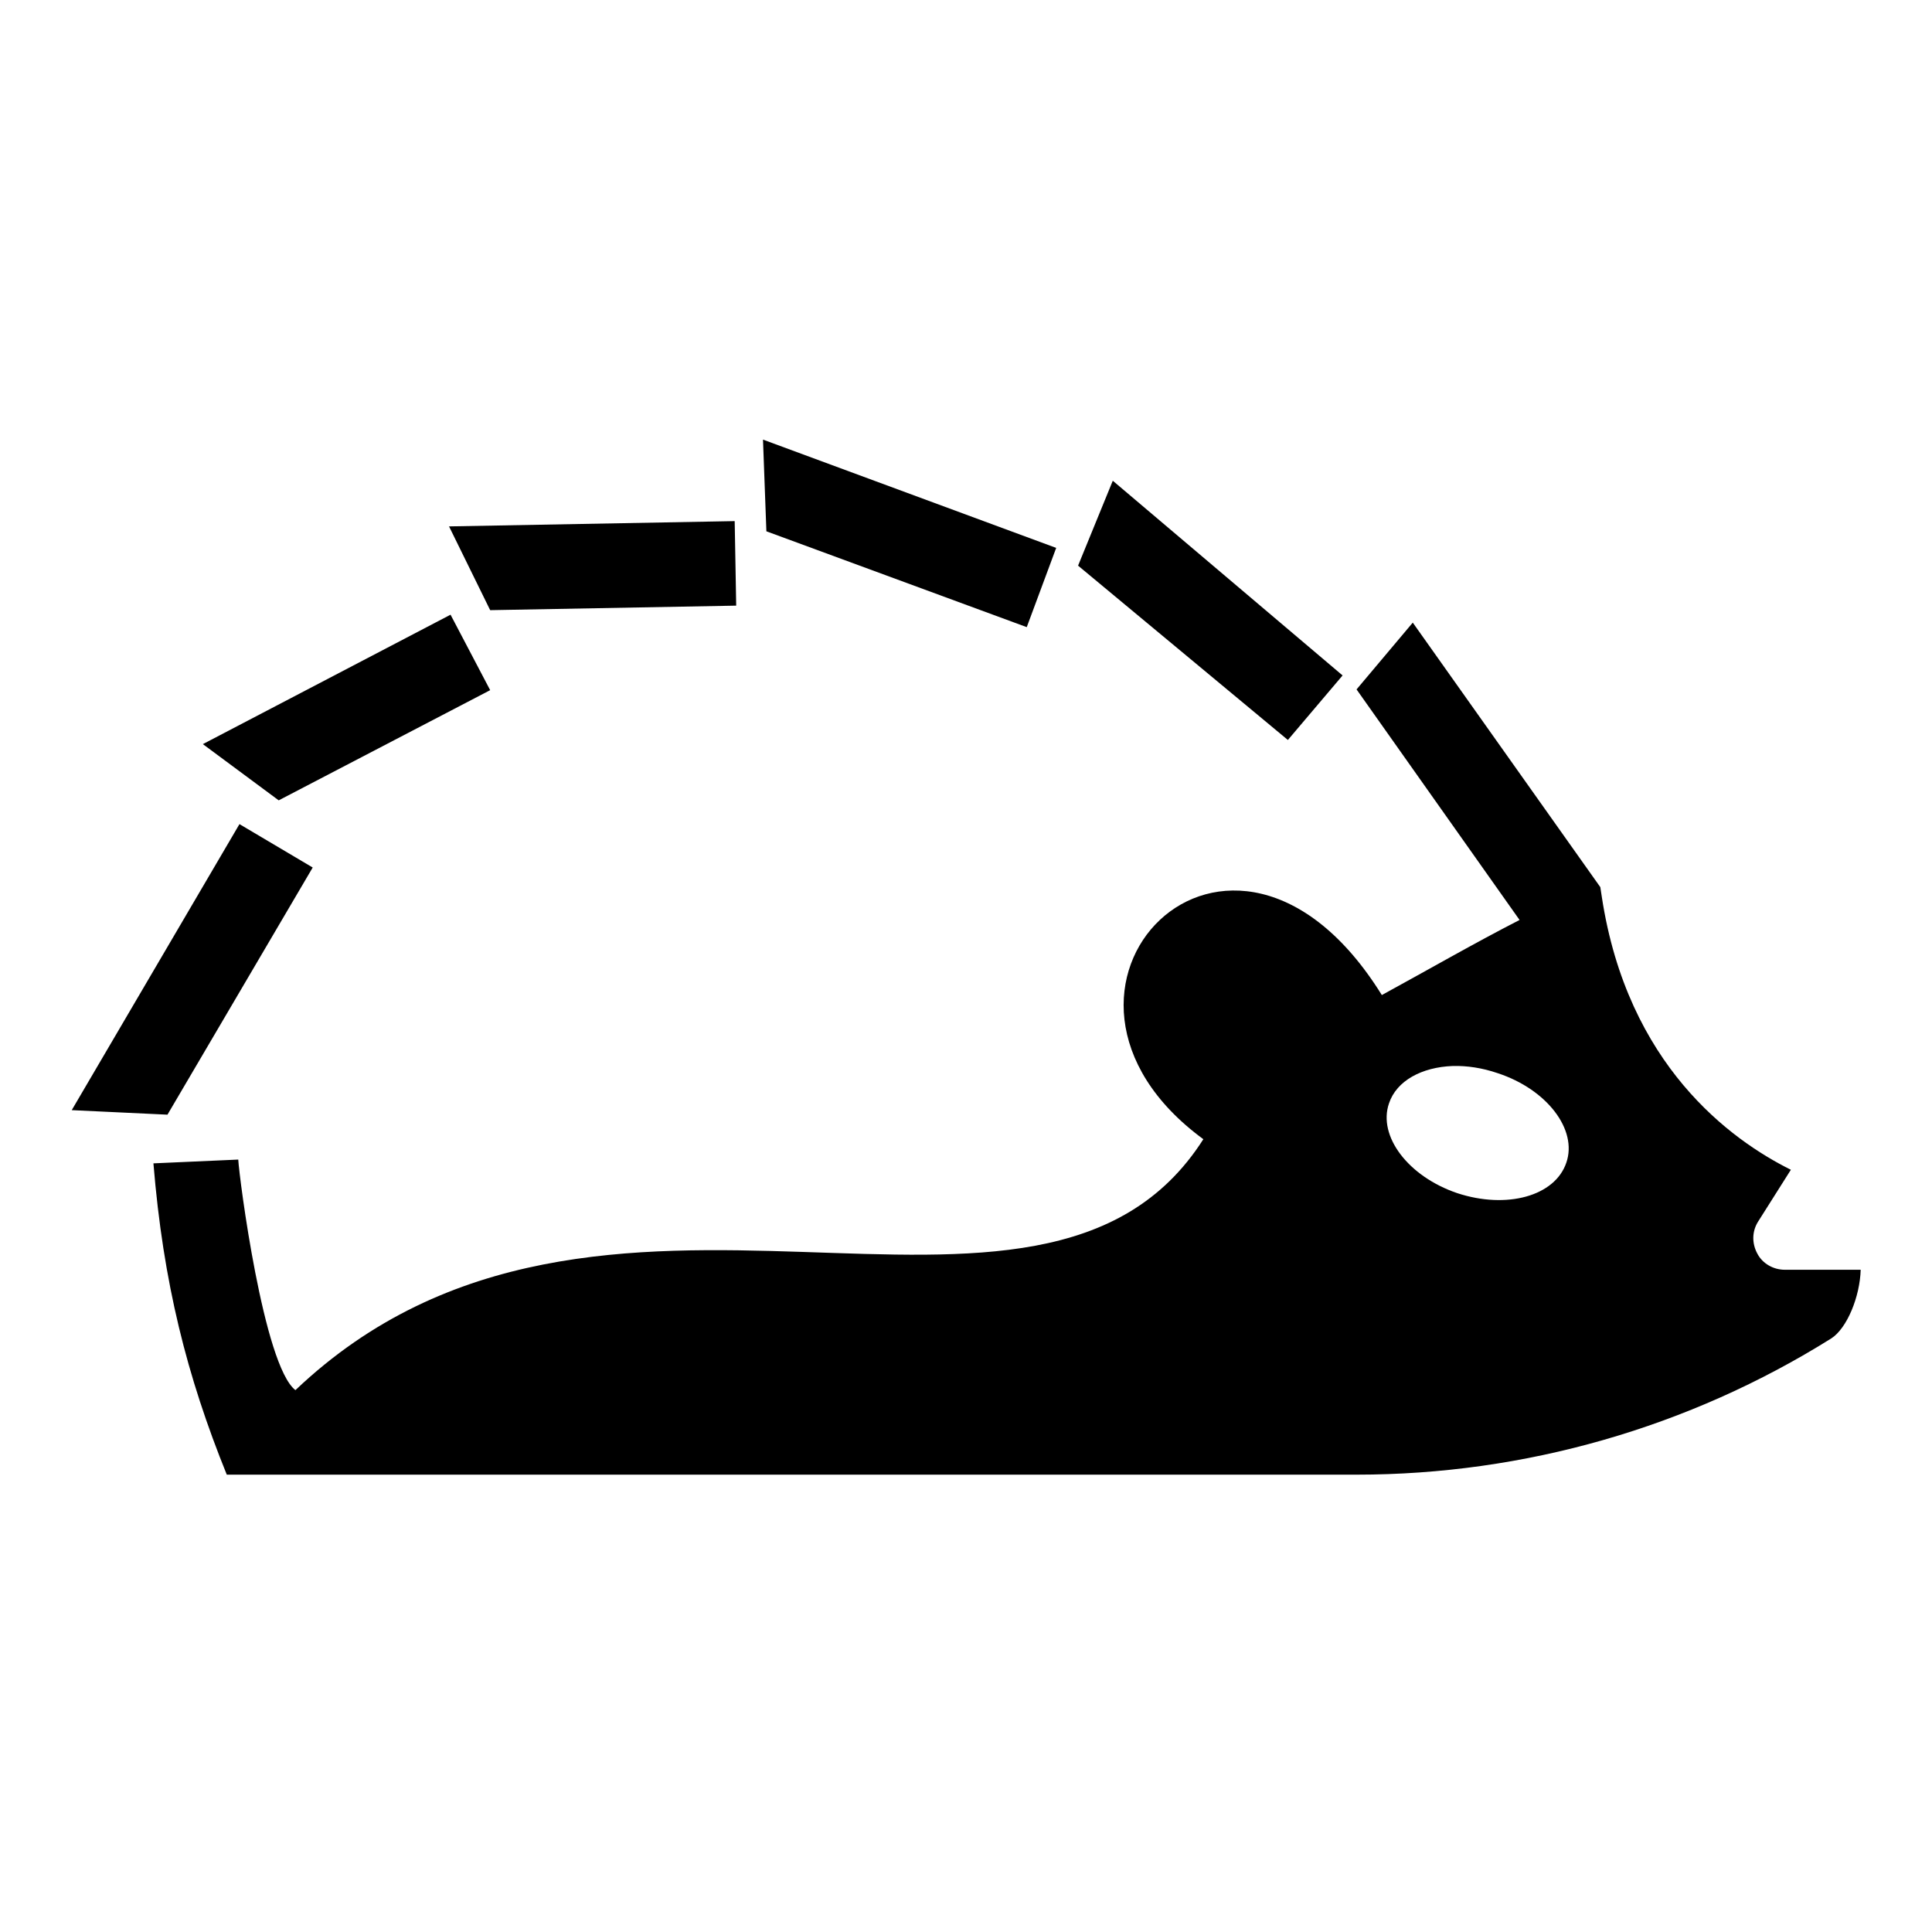
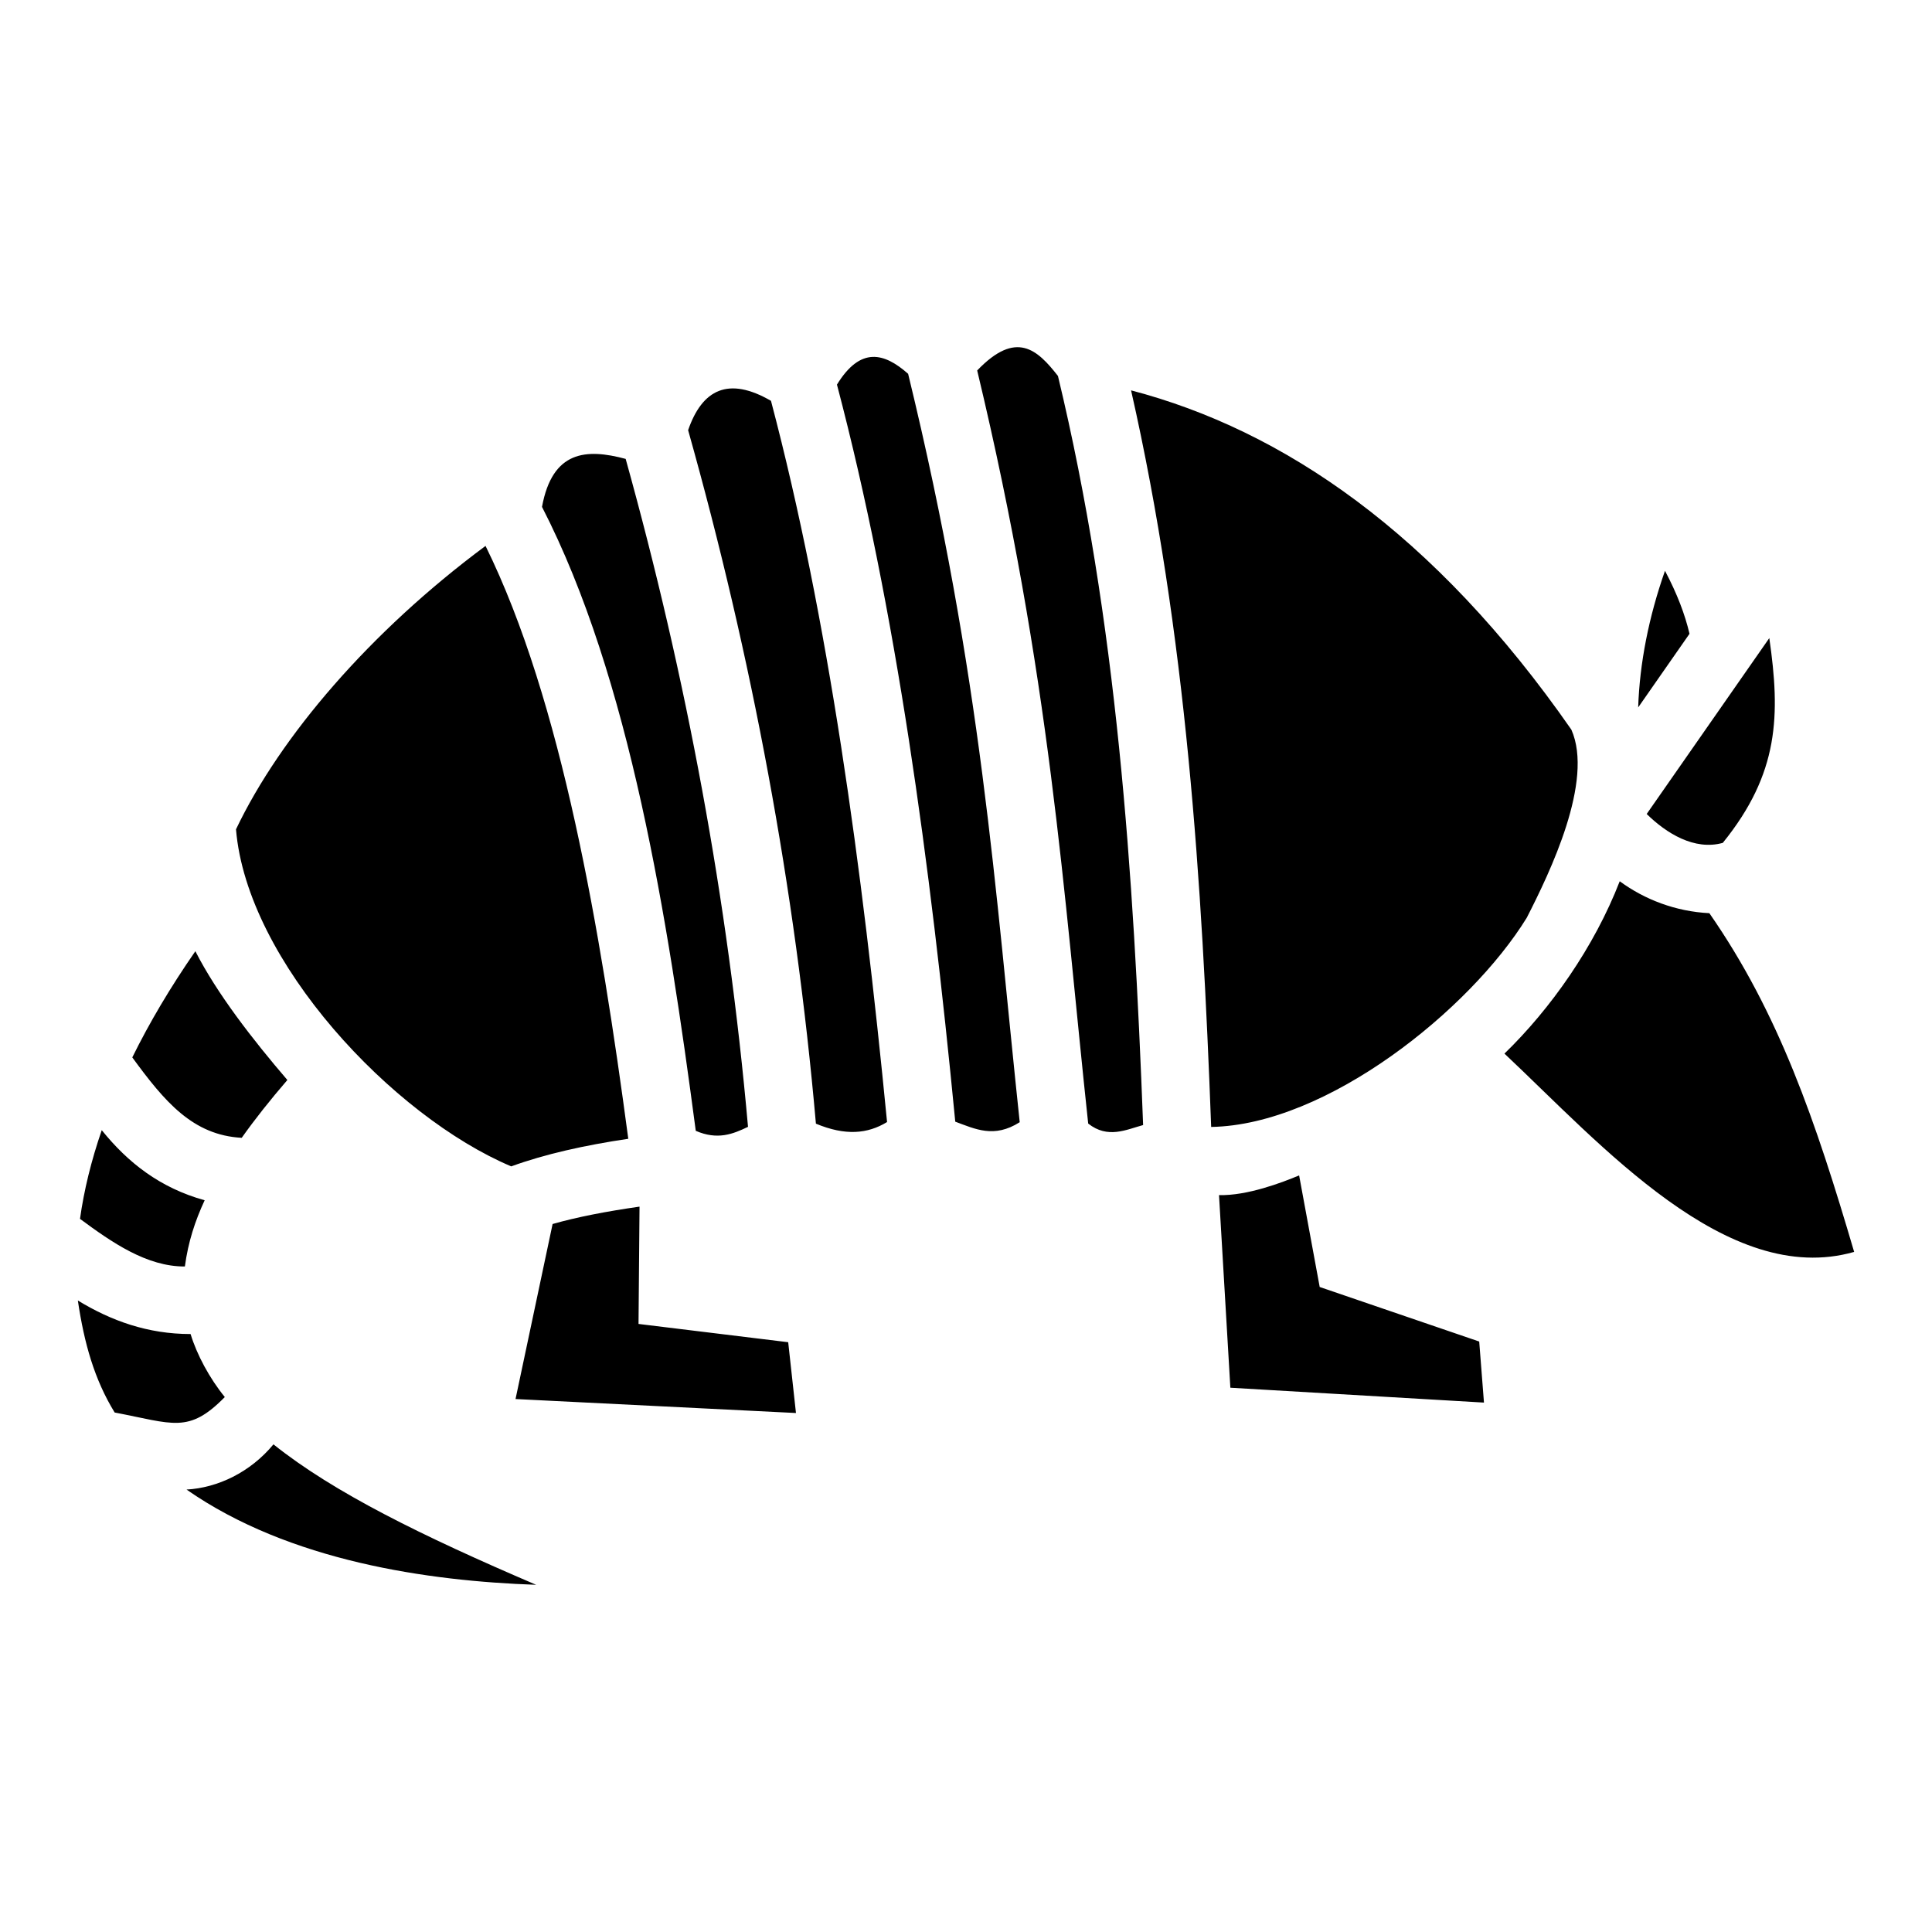
<svg xmlns="http://www.w3.org/2000/svg" viewBox="0 0 512 512" fill="currentColor">
-   <path fill="currentColor" d="m202.2 116.5l.9 24.3l69 25.4l7.8-21zm92.7 10.9l-9.2 22.5l55.6 46.2l14.5-17.1zm-100.2 10.7l-75.7 1.4l10.9 22.2l65.2-1.2zm-75.3 24.8l-65.64 34.3l20.1 14.9l56.04-29.2zm255 2.1l-14.9 17.7l43.2 61.1c-11.9 6.1-24.4 13.3-36.5 19.9c-40.1-64.6-101-1.2-47.3 38.2c-43.3 67.9-159.7-10.4-240.61 66.5c-8.44-6.5-14.9-56.3-15.15-61.1l-22.48 1c2.58 31.6 8.9 56.5 19.44 82.5h299.4c44.5 0 88.1-12.5 125.8-36.1c4.2-2.7 7.6-11.1 7.8-18.2H473c-3 0-5.9-1.6-7.3-4.3c-1.5-2.8-1.4-6 .3-8.6l8.6-13.6c-15.9-7.9-43.3-27.7-50.1-72.3l-.4-2.6zM63.46 218.4l-44.45 75.8l25.37 1.2l38.49-65.5zM385 282.5c3.8-.1 7.8.5 11.9 1.9c13.1 4.3 21.2 15 18.2 23.7c-3 8.9-15.8 12.4-28.9 8.1c-13-4.4-21.1-15.1-18.1-23.8c2-6 8.7-9.6 16.9-9.9" />
+   <path fill="currentColor" d="M258.964 98.177c19.474 81.198 22.837 138.376 29.418 199.58c5.197 4.104 10.045 1.62 14.556.394c-2.54-67.018-6.907-133.43-22.57-198.521c-5.444-6.958-11.041-12.267-21.404-1.453m-18.3.886c-6.34-5.598-12.63-7.29-18.862 2.862c15.711 59.642 24.675 126.308 31.353 195.33c5.286 1.946 10.299 4.466 17.082.138c-6.566-61.644-9.961-117.746-29.574-198.33zm59.081 4.385c14.697 64.812 18.785 130.151 21.227 195.203c30.691-.507 68.639-31.081 83.63-55.426c6.193-12.098 17.828-36.263 11.829-49.857c-36.256-52.123-76.418-79.379-116.686-89.92m-95.426 2.776c-11.293-6.533-18.23-3.024-21.959 7.773c16.906 60.11 28.38 121.345 33.866 183.787c7.81 3.25 13.668 2.722 18.855-.431c-6.635-68.112-15.545-133.449-30.762-191.13zm-38.511 15.388c-10.479-2.814-19.432-2.2-22.172 12.715c23.359 45.476 33.284 108.944 40.75 165.354c5.785 2.506 9.853.862 13.845-1.059c-5.325-60.082-16.292-119.043-32.423-177.01m-37.135 23.059c-30.67 22.768-54.426 50.552-66.131 75.11c2.91 35.095 41.601 76.088 72.94 89.321c8.894-3.243 19.45-5.596 31.02-7.314c-7.353-55.038-17.588-116.038-37.83-157.117zm312.566 6.596c-4.296 12.208-6.724 24.532-7.105 36.207l13.603-19.516c-1.205-5.133-3.25-10.537-6.498-16.691m27.645 17.832l-32.494 46.617c5.218 5.11 12.63 9.746 20.166 7.656c14.962-18.47 15.272-33.867 12.328-54.273m-39.64 64.443c-6.776 17.482-18.375 33.87-30.548 45.676c25.578 24.05 59.042 62.16 92.672 52.549c-10.194-34.648-19.931-63.251-38.37-89.764c-8.91-.443-17.135-3.6-23.755-8.461zM51.771 252.08c-6.615 9.542-12.185 18.954-16.712 28.145c8.554 11.699 16.022 20.614 29 21.308c3.489-4.933 7.535-10.022 12.097-15.322c-9.148-10.65-18.675-22.927-24.385-34.131m-24.808 47.424c-2.793 8.099-4.708 15.956-5.762 23.506c8.395 6.205 17.687 12.68 27.793 12.623c.87-6.52 2.705-12.082 5.244-17.547c-11.82-3.288-20.292-9.927-27.275-18.582m317.318 11.992c-4.526 1.894-13.763 5.417-21.23 5.22l3.006 51.044l67.21 3.941l-1.26-16.18l-42.273-14.455zm-174.799 8.273c-8.728 1.246-16.586 2.764-23.037 4.606l-9.824 46.385l74.318 3.703l-2.058-18.762l-39.666-4.844zM20.632 344.65c1.676 11.333 4.385 20.931 9.754 29.679c15.545 2.958 19.583 5.686 29.19-4.096c-4.033-4.945-7.424-11.26-9.067-16.697c-11.376-.005-21.031-3.51-29.877-8.887zm51.838 38.12c-6.141 7.419-14.789 11.519-23.04 11.979c27.29 19.009 64.07 24.249 92.66 25.242c-30.424-13.027-53.684-24.488-69.62-37.22z" />
</svg>
